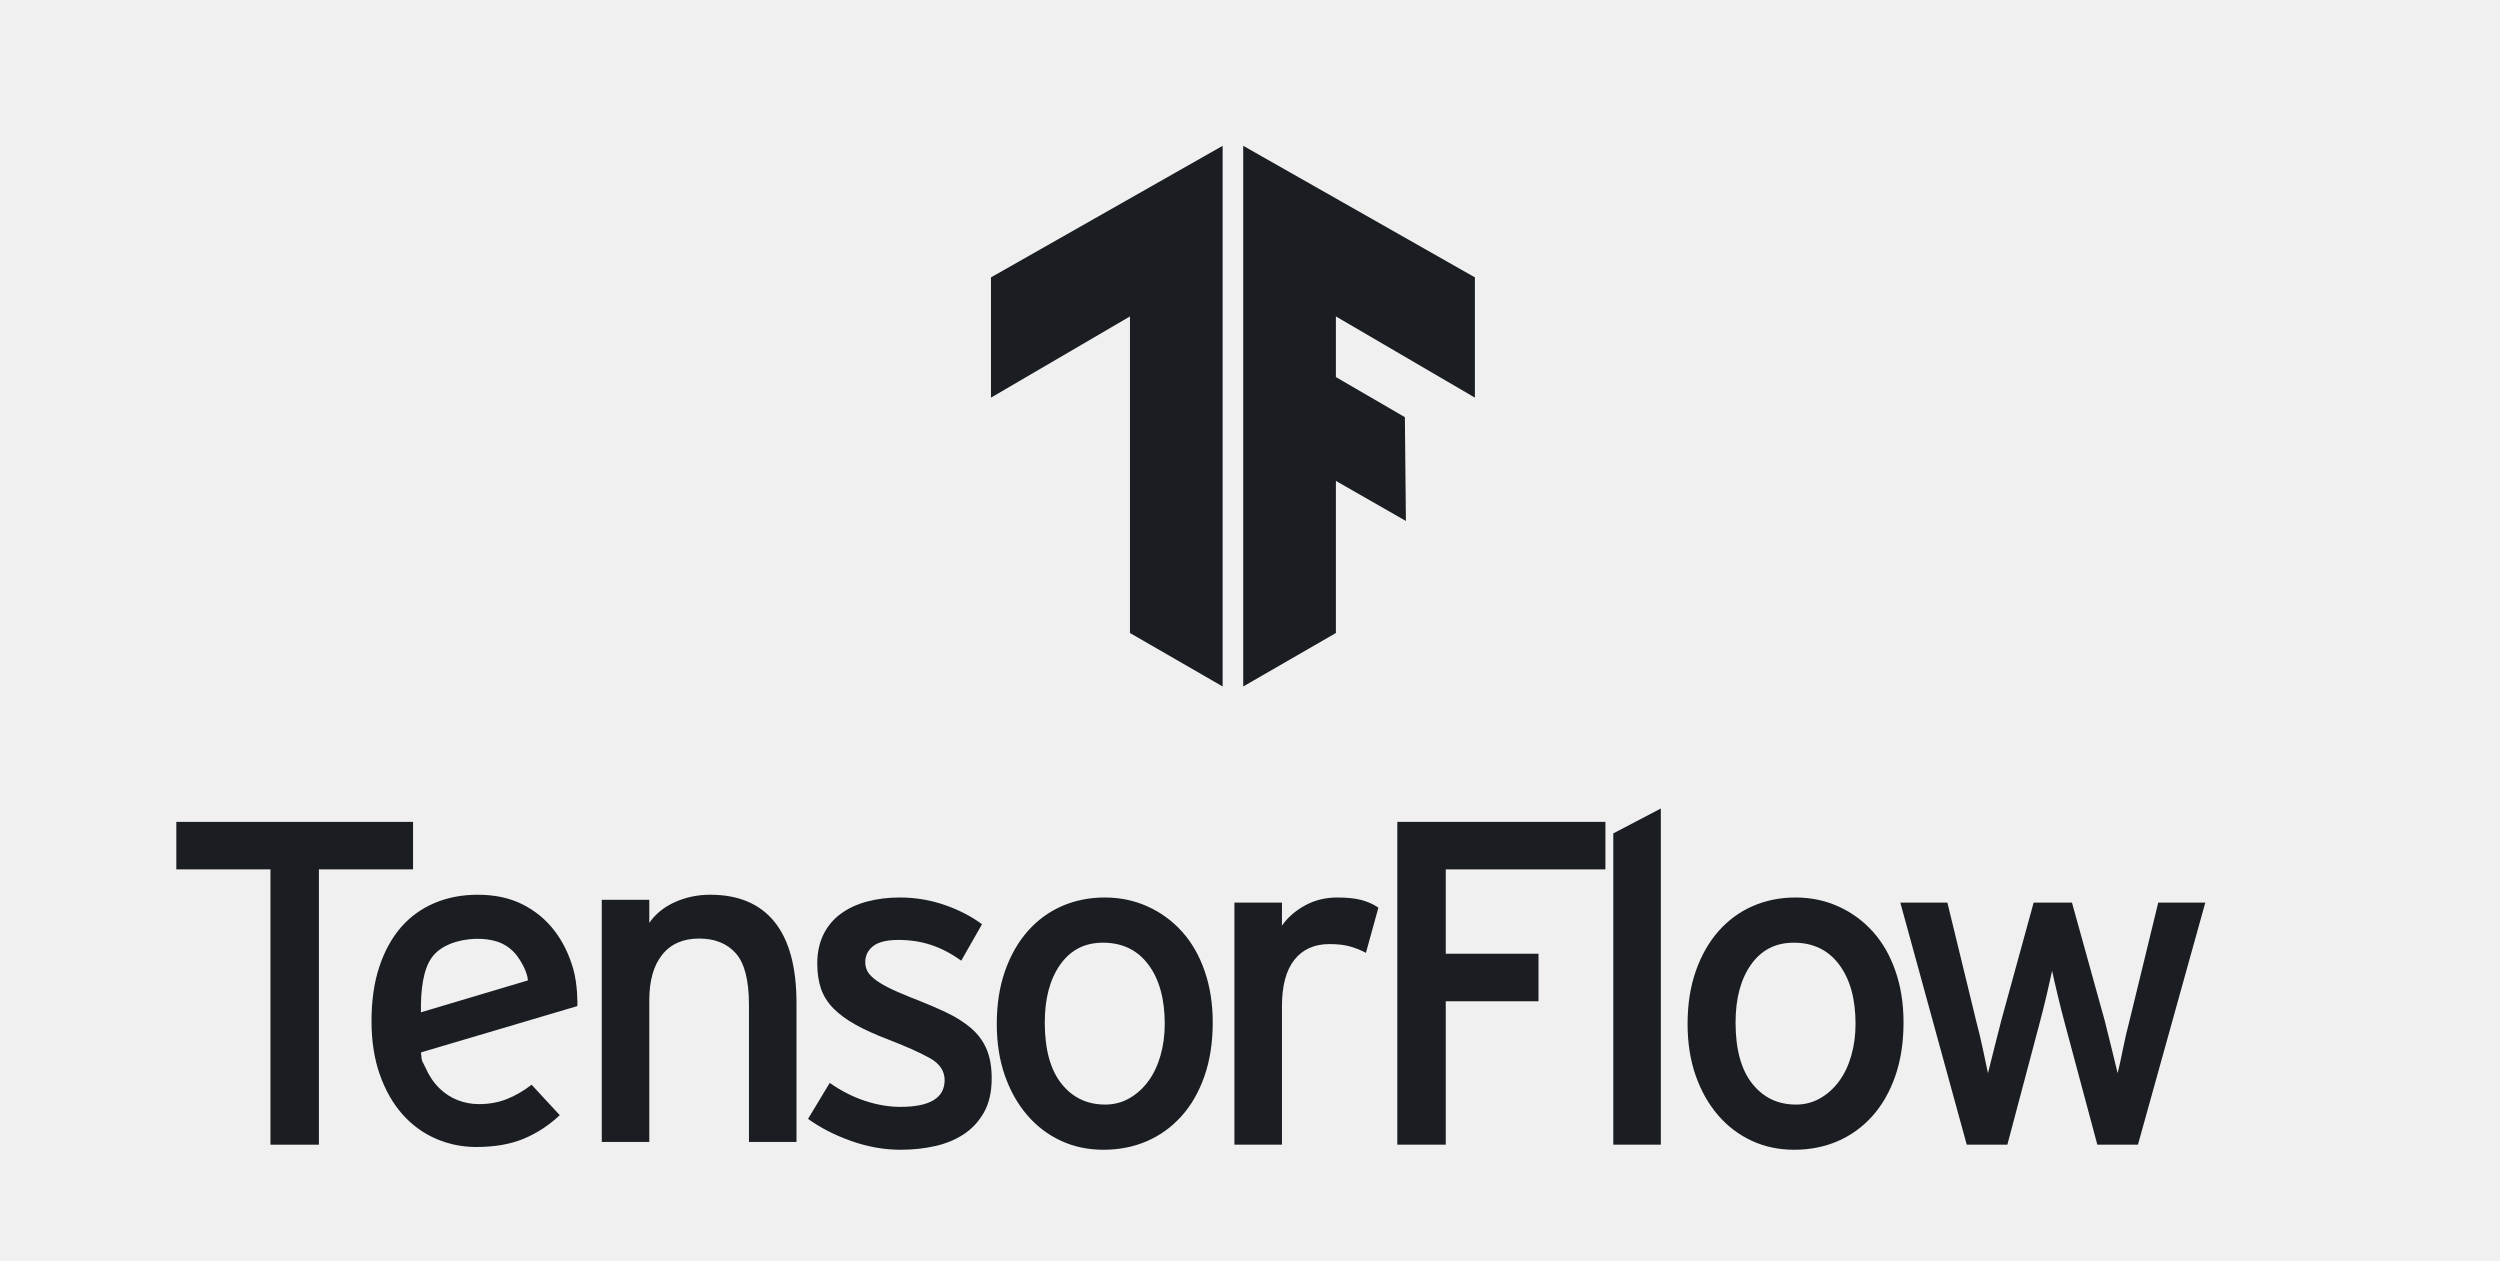
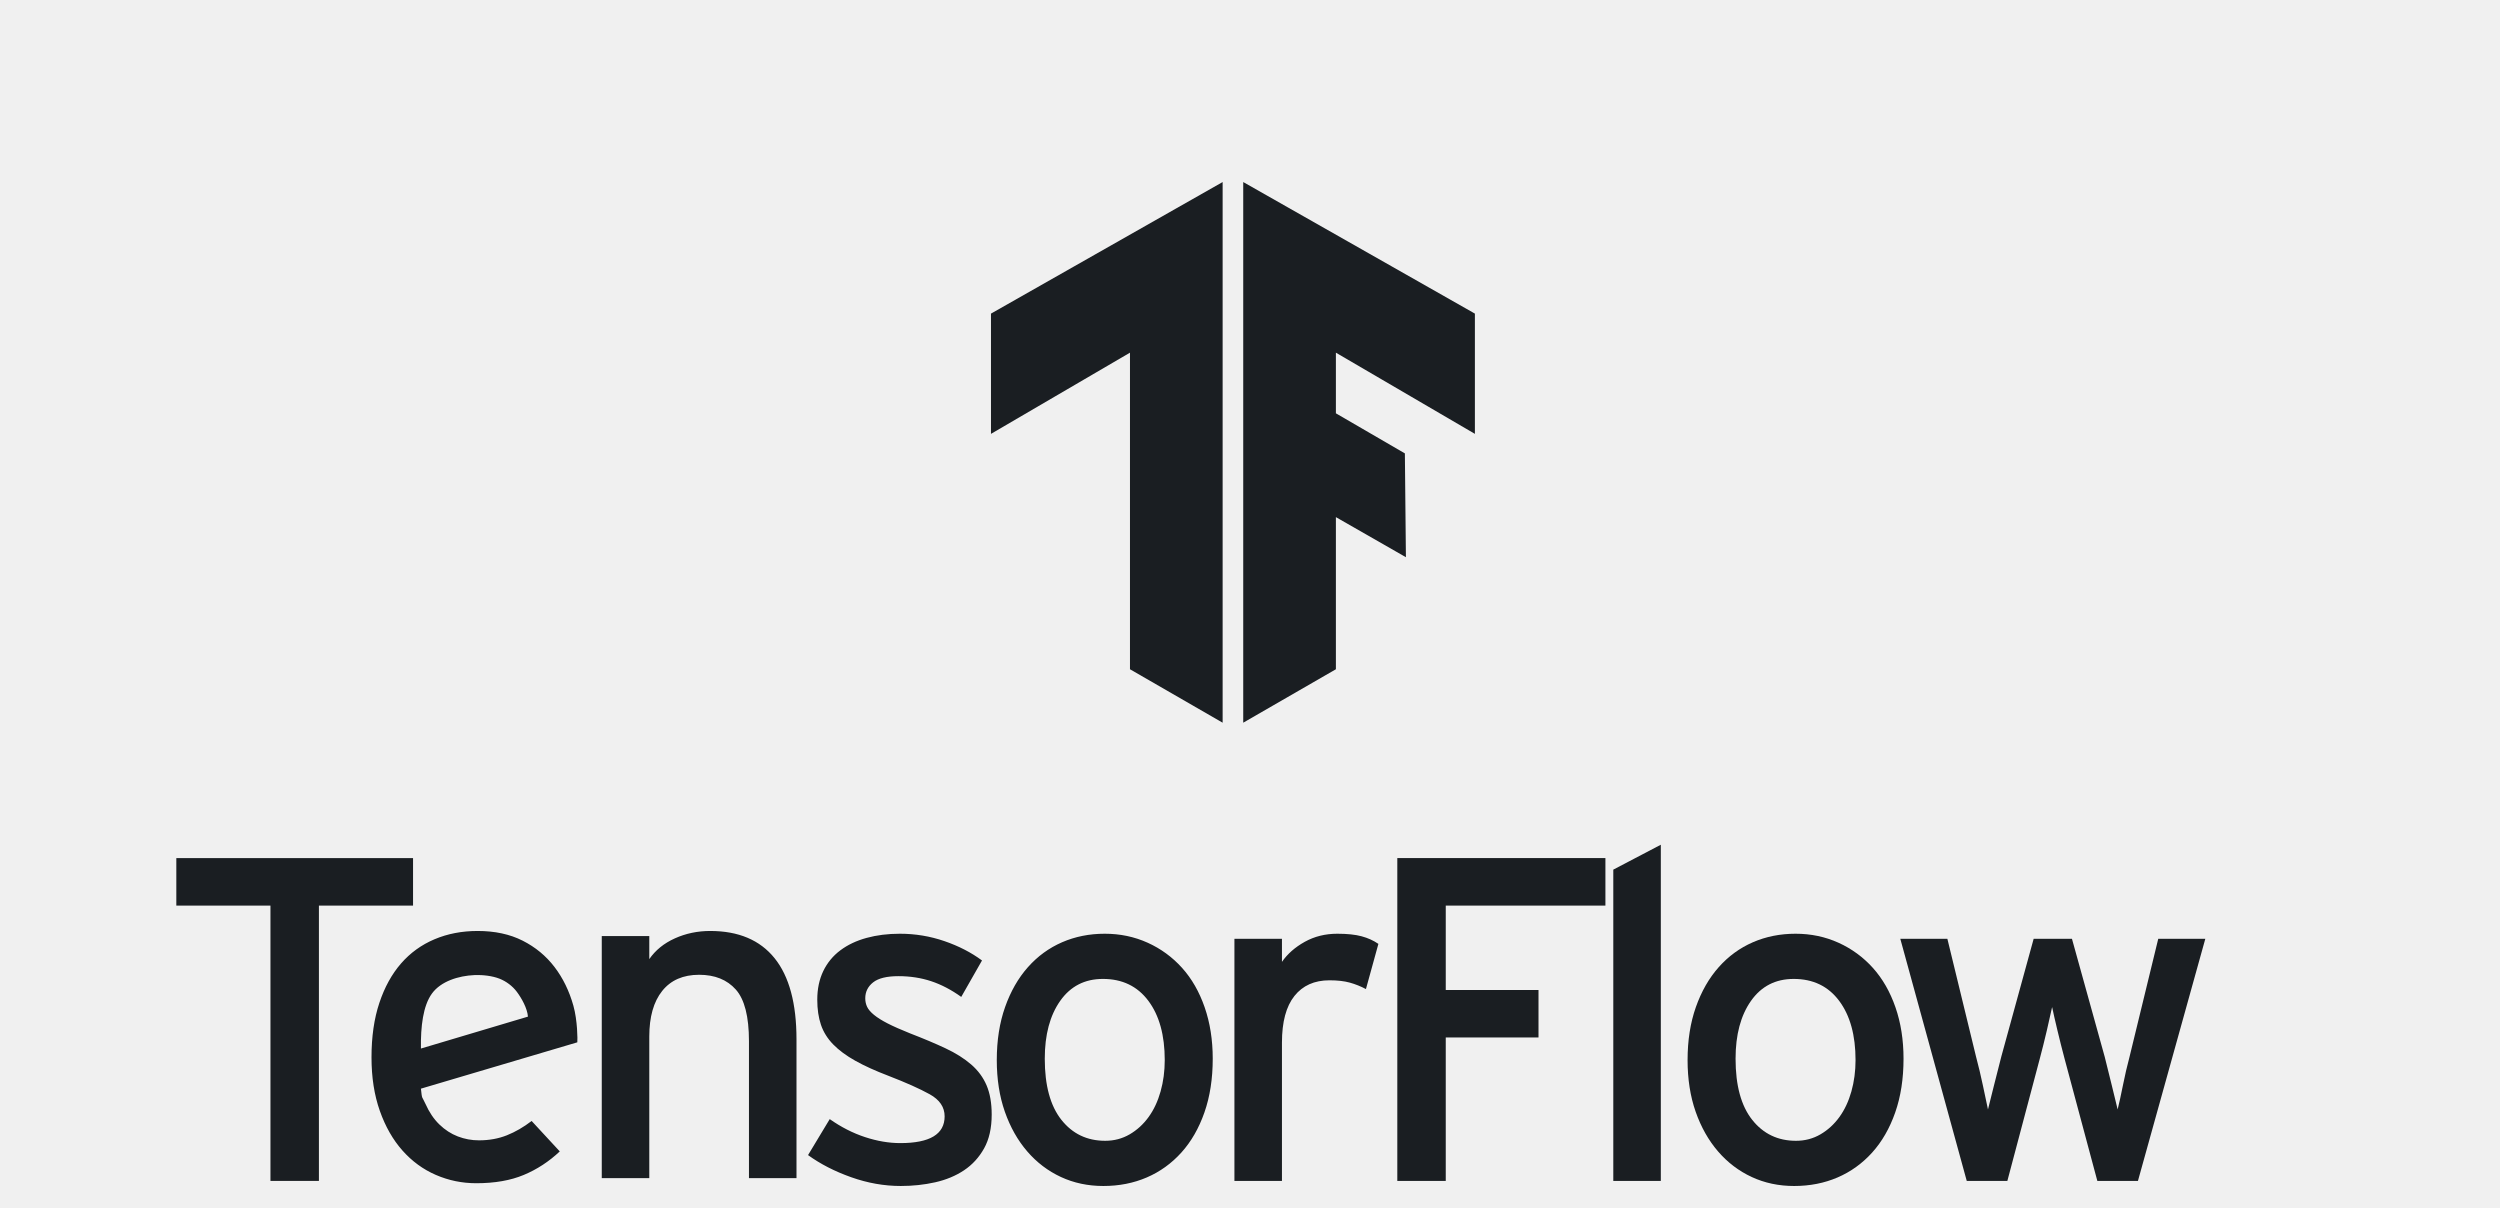
- <svg xmlns="http://www.w3.org/2000/svg" width="1035" height="522" viewBox="0 0 1035 522" fill="none">
-   <path d="M132.031 359.919V473.899H111.971V359.919H73V340.254H171.002V359.919H132.031Z" fill="#1A1E22" />
-   <path d="M237.381 401.352C239.1 407.462 239.135 415.504 239.009 416.523L174.265 435.706C174.774 440.543 174.626 438.582 176.154 442.018C177.682 445.455 179.593 448.287 181.885 450.514C184.178 452.741 186.724 454.397 189.526 455.478C192.329 456.56 195.31 457.111 198.315 457.101C202.517 457.101 206.37 456.401 209.871 455.002C213.374 453.601 216.781 451.628 220.092 449.083L231.746 461.683C227.289 465.884 222.321 469.13 216.844 471.42C211.369 473.712 204.81 474.857 197.167 474.857C191.309 474.857 185.738 473.712 180.452 471.42C175.166 469.129 170.55 465.756 166.602 461.301C162.654 456.846 159.533 451.374 157.242 444.882C154.949 438.391 153.802 431.009 153.802 422.735C153.802 414.207 154.885 406.698 157.05 400.207C159.215 393.714 162.209 388.273 166.029 383.882C169.85 379.491 174.466 376.15 179.879 373.859C185.292 371.567 191.245 370.422 197.741 370.422C204.873 370.422 211.082 371.758 216.366 374.431C221.652 377.104 226.046 380.732 229.548 385.314C233.051 389.896 235.662 395.243 237.381 401.352ZM218.567 405.883C218.313 402.446 215.939 398.24 213.979 395.624C212.182 393.223 209.605 391.284 206.815 390.183C203.886 389.026 199.907 388.532 196.404 388.687C189.834 388.974 182.525 391.245 178.835 396.314C175.146 401.382 174.13 409.905 174.265 419.097L218.567 405.883ZM310.07 472.757V416.053C310.07 405.871 308.256 398.742 304.626 394.669C300.996 390.596 295.933 388.56 289.437 388.56C282.815 388.56 277.722 390.787 274.155 395.241C270.589 399.696 268.806 405.997 268.806 414.145V472.757H249.13V372.522H268.806V382.069C271.354 378.377 274.887 375.513 279.409 373.477C283.93 371.441 288.802 370.422 294.023 370.422C305.74 370.422 314.623 374.177 320.673 381.686C326.722 389.196 329.747 400.397 329.747 415.289V472.757H310.07ZM410.562 446.407C410.562 452.007 409.51 456.684 407.41 460.439C405.308 464.194 402.539 467.217 399.1 469.508C395.66 471.798 391.681 473.453 387.159 474.472C382.638 475.49 377.894 475.999 372.927 475.999C366.051 475.999 359.205 474.79 352.39 472.372C345.578 469.954 339.625 466.899 334.53 463.207L343.508 448.315C348.22 451.625 353.092 454.106 358.123 455.762C363.153 457.416 368.025 458.243 372.737 458.243C384.963 458.243 391.076 454.553 391.076 447.17C391.076 443.351 389.007 440.297 384.868 438.006C380.729 435.715 375.029 433.169 367.77 430.368C362.421 428.332 357.868 426.264 354.11 424.164C350.354 422.063 347.297 419.804 344.941 417.386C342.585 414.967 340.898 412.262 339.878 409.272C338.86 406.28 338.35 402.812 338.35 398.867C338.35 394.412 339.178 390.466 340.834 387.029C342.456 383.634 344.882 380.684 347.902 378.438C350.958 376.146 354.588 374.429 358.791 373.283C362.994 372.137 367.579 371.564 372.546 371.564C378.914 371.564 385.059 372.583 390.98 374.619C396.902 376.656 402.092 379.329 406.55 382.638L397.954 397.721C393.878 394.794 389.739 392.629 385.537 391.229C381.333 389.83 376.812 389.13 371.972 389.13C367.133 389.13 363.63 389.989 361.466 391.706C359.3 393.425 358.218 395.621 358.218 398.293C358.218 399.567 358.473 400.743 358.982 401.826C359.492 402.908 360.446 404.021 361.847 405.167C363.249 406.313 365.127 407.49 367.483 408.699C369.839 409.908 372.928 411.277 376.748 412.804C382.353 414.967 387.256 417.035 391.458 419.009C395.661 420.982 399.195 423.209 402.061 425.691C404.926 428.173 407.06 431.068 408.461 434.378C409.861 437.687 410.562 441.697 410.562 446.407ZM502.072 423.305C502.072 431.578 500.925 438.992 498.633 445.547C496.34 452.103 493.156 457.639 489.081 462.157C485.005 466.676 480.229 470.113 474.754 472.467C469.277 474.822 463.291 475.999 456.796 475.999C450.428 475.999 444.57 474.758 439.221 472.276C433.873 469.794 429.224 466.262 425.275 461.68C421.328 457.097 418.238 451.625 416.01 445.261C413.781 438.897 412.667 431.768 412.667 423.877C412.667 415.731 413.813 408.412 416.106 401.921C418.397 395.43 421.55 389.925 425.562 385.406C429.573 380.888 434.285 377.451 439.699 375.097C445.112 372.742 451.002 371.564 457.369 371.564C463.737 371.564 469.659 372.806 475.136 375.288C480.553 377.727 485.401 381.271 489.368 385.693C493.379 390.147 496.499 395.589 498.728 402.017C500.957 408.444 502.072 415.54 502.072 423.305ZM482.204 423.877C482.204 413.568 479.944 405.39 475.422 399.343C470.901 393.297 464.628 390.274 456.605 390.274C449.091 390.274 443.201 393.297 438.934 399.343C434.668 405.39 432.534 413.377 432.534 423.305C432.534 434.378 434.827 442.81 439.412 448.602C443.996 454.393 450.046 457.289 457.561 457.289C461.253 457.289 464.628 456.398 467.685 454.617C470.741 452.835 473.353 450.448 475.517 447.456C477.683 444.465 479.338 440.933 480.484 436.86C481.63 432.787 482.204 428.46 482.204 423.877ZM565.496 394.475C563.37 393.345 561.128 392.449 558.81 391.802C556.517 391.166 553.715 390.848 550.404 390.848C544.164 390.848 539.324 393.011 535.885 397.339C532.446 401.667 530.728 408.094 530.728 416.622V473.899H511.05V373.665H530.728V383.211C533.019 379.901 536.172 377.133 540.184 374.905C544.195 372.678 548.684 371.564 553.651 371.564C557.726 371.564 561.07 371.915 563.681 372.615C566.292 373.314 568.616 374.365 570.653 375.765L565.496 394.475Z" fill="#1A1E22" />
-   <path d="M598.544 359.919V394.858H636.942V414.522H598.542V473.9H578.485V340.253H664.642V359.919H598.544ZM667.903 473.9V345.027L687.58 334.717V473.9H667.903ZM788.062 423.306C788.062 431.578 786.915 438.992 784.622 445.547C782.331 452.103 779.147 457.639 775.072 462.158C770.996 466.676 766.22 470.113 760.744 472.467C755.267 474.822 749.281 476 742.786 476C736.418 476 730.56 474.758 725.211 472.277C719.862 469.795 715.213 466.263 711.265 461.681C707.317 457.098 704.228 451.626 702 445.262C699.771 438.897 698.657 431.769 698.657 423.878C698.657 415.732 699.803 408.413 702.096 401.922C704.388 395.431 707.54 389.925 711.552 385.407C715.563 380.888 720.276 377.451 725.689 375.097C731.101 372.742 736.992 371.565 743.36 371.565C749.728 371.565 755.649 372.806 761.125 375.288C766.543 377.727 771.391 381.272 775.357 385.693C779.369 390.148 782.49 395.589 784.719 402.018C786.947 408.445 788.062 415.541 788.062 423.306ZM768.194 423.878C768.194 413.568 765.933 405.39 761.412 399.344C756.891 393.298 750.619 390.275 742.595 390.275C735.081 390.275 729.191 393.298 724.924 399.344C720.658 405.39 718.524 413.378 718.524 423.306C718.524 434.379 720.817 442.811 725.402 448.603C729.987 454.393 736.036 457.29 743.55 457.29C747.244 457.29 750.619 456.399 753.676 454.617C756.732 452.835 759.343 450.448 761.508 447.457C763.673 444.466 765.329 440.934 766.475 436.861C767.621 432.788 768.194 428.46 768.194 423.878ZM885.108 473.9H868.297L854.733 423.306C853.694 419.405 852.707 415.491 851.773 411.564C850.817 407.555 850.085 404.34 849.576 401.922C848.879 405.175 848.146 408.421 847.379 411.659C846.452 415.619 845.465 419.566 844.418 423.496L831.045 473.901H814.234L786.725 373.665H806.211L818.055 422.351C819.113 426.334 820.068 430.345 820.92 434.378C821.811 438.579 822.512 441.889 823.021 444.307L825.505 434.379C826.524 430.306 827.543 426.296 828.562 422.351L841.933 373.665H857.791L871.354 422.541C872.378 426.509 873.365 430.487 874.314 434.474C875.269 438.483 876.066 441.761 876.703 444.307C877.339 441.761 878.072 438.42 878.899 434.283C879.697 430.277 880.62 426.298 881.669 422.351L893.514 373.665H913L885.108 473.9Z" fill="#1A1E22" />
-   <mask id="mask0_2201_36" style="mask-type:luminance" maskUnits="userSpaceOnUse" x="514" y="60" width="97" height="225">
-     <path d="M610.604 114.834L514.696 60.365V284.197L553.059 262.069V199.09L582.045 215.686L581.618 172.707L553.059 156.111V131.004L610.604 164.621V114.834Z" fill="white" />
+ <svg xmlns="http://www.w3.org/2000/svg" width="1035" height="500" viewBox="0 0 1035 500" fill="none">
+   <path d="M132.031 374.919V488.899H111.971V374.919H73V355.254H171.002V374.919H132.031Z" fill="#1A1E22" />
+   <path d="M237.381 416.352C239.1 422.462 239.135 430.504 239.009 431.523L174.265 450.706C174.774 455.543 174.626 453.582 176.154 457.018C177.682 460.455 179.593 463.287 181.885 465.514C184.178 467.741 186.724 469.397 189.526 470.478C192.329 471.56 195.31 472.111 198.315 472.101C202.517 472.101 206.37 471.401 209.871 470.002C213.374 468.601 216.781 466.628 220.092 464.083L231.746 476.683C227.289 480.884 222.321 484.13 216.844 486.42C211.369 488.712 204.81 489.857 197.167 489.857C191.309 489.857 185.738 488.712 180.452 486.42C175.166 484.129 170.55 480.756 166.602 476.301C162.654 471.846 159.533 466.374 157.242 459.882C154.949 453.391 153.802 446.009 153.802 437.735C153.802 429.207 154.885 421.698 157.05 415.207C159.215 408.714 162.209 403.273 166.029 398.882C169.85 394.491 174.466 391.15 179.879 388.859C185.292 386.567 191.245 385.422 197.741 385.422C204.873 385.422 211.082 386.758 216.366 389.431C221.652 392.104 226.046 395.732 229.548 400.314C233.051 404.896 235.662 410.243 237.381 416.352ZM218.567 420.883C218.313 417.446 215.939 413.24 213.979 410.624C212.182 408.223 209.605 406.284 206.815 405.183C203.886 404.026 199.907 403.532 196.404 403.687C189.834 403.974 182.525 406.245 178.835 411.314C175.146 416.382 174.13 424.905 174.265 434.097L218.567 420.883ZM310.07 487.757V431.053C310.07 420.871 308.256 413.742 304.626 409.669C300.996 405.596 295.933 403.56 289.437 403.56C282.815 403.56 277.722 405.787 274.155 410.241C270.589 414.696 268.806 420.997 268.806 429.145V487.757H249.13V387.522H268.806V397.069C271.354 393.377 274.887 390.513 279.409 388.477C283.93 386.441 288.802 385.422 294.023 385.422C305.74 385.422 314.623 389.177 320.673 396.686C326.722 404.196 329.747 415.397 329.747 430.289V487.757H310.07ZM410.562 461.407C410.562 467.007 409.51 471.684 407.41 475.439C405.308 479.194 402.539 482.217 399.1 484.508C395.66 486.798 391.681 488.453 387.159 489.472C382.638 490.49 377.894 490.999 372.927 490.999C366.051 490.999 359.205 489.79 352.39 487.372C345.578 484.954 339.625 481.899 334.53 478.207L343.508 463.315C348.22 466.625 353.092 469.106 358.123 470.762C363.153 472.416 368.025 473.243 372.737 473.243C384.963 473.243 391.076 469.553 391.076 462.17C391.076 458.351 389.007 455.297 384.868 453.006C380.729 450.715 375.029 448.169 367.77 445.368C362.421 443.332 357.868 441.264 354.11 439.164C350.354 437.063 347.297 434.804 344.941 432.386C342.585 429.967 340.898 427.262 339.878 424.272C338.86 421.28 338.35 417.812 338.35 413.867C338.35 409.412 339.178 405.466 340.834 402.029C342.456 398.634 344.882 395.684 347.902 393.438C350.958 391.146 354.588 389.429 358.791 388.283C362.994 387.137 367.579 386.564 372.546 386.564C378.914 386.564 385.059 387.583 390.98 389.619C396.902 391.656 402.092 394.329 406.55 397.638L397.954 412.721C393.878 409.794 389.739 407.629 385.537 406.229C381.333 404.83 376.812 404.13 371.972 404.13C367.133 404.13 363.63 404.989 361.466 406.706C359.3 408.425 358.218 410.621 358.218 413.293C358.218 414.567 358.473 415.743 358.982 416.826C359.492 417.908 360.446 419.021 361.847 420.167C363.249 421.313 365.127 422.49 367.483 423.699C369.839 424.908 372.928 426.277 376.748 427.804C382.353 429.967 387.256 432.035 391.458 434.009C395.661 435.982 399.195 438.209 402.061 440.691C404.926 443.173 407.06 446.068 408.461 449.378C409.861 452.687 410.562 456.697 410.562 461.407ZM502.072 438.305C502.072 446.578 500.925 453.992 498.633 460.547C496.34 467.103 493.156 472.639 489.081 477.157C485.005 481.676 480.229 485.113 474.754 487.467C469.277 489.822 463.291 490.999 456.796 490.999C450.428 490.999 444.57 489.758 439.221 487.276C433.873 484.794 429.224 481.262 425.275 476.68C421.328 472.097 418.238 466.625 416.01 460.261C413.781 453.897 412.667 446.768 412.667 438.877C412.667 430.731 413.813 423.412 416.106 416.921C418.397 410.43 421.55 404.925 425.562 400.406C429.573 395.888 434.285 392.451 439.699 390.097C445.112 387.742 451.002 386.564 457.369 386.564C463.737 386.564 469.659 387.806 475.136 390.288C480.553 392.727 485.401 396.271 489.368 400.693C493.379 405.147 496.499 410.589 498.728 417.017C500.957 423.444 502.072 430.54 502.072 438.305ZM482.204 438.877C482.204 428.568 479.944 420.39 475.422 414.343C470.901 408.297 464.628 405.274 456.605 405.274C449.091 405.274 443.201 408.297 438.934 414.343C434.668 420.39 432.534 428.377 432.534 438.305C432.534 449.378 434.827 457.81 439.412 463.602C443.996 469.393 450.046 472.289 457.561 472.289C461.253 472.289 464.628 471.398 467.685 469.617C470.741 467.835 473.353 465.448 475.517 462.456C477.683 459.465 479.338 455.933 480.484 451.86C481.63 447.787 482.204 443.46 482.204 438.877ZM565.496 409.475C563.37 408.345 561.128 407.449 558.81 406.802C556.517 406.166 553.715 405.848 550.404 405.848C544.164 405.848 539.324 408.011 535.885 412.339C532.446 416.667 530.728 423.094 530.728 431.622V488.899H511.05V388.665H530.728V398.211C533.019 394.901 536.172 392.133 540.184 389.905C544.195 387.678 548.684 386.564 553.651 386.564C557.726 386.564 561.07 386.915 563.681 387.615C566.292 388.314 568.616 389.365 570.653 390.765L565.496 409.475Z" fill="#1A1E22" />
+   <path d="M598.544 374.919V409.858H636.942V429.522H598.542V488.9H578.485V355.253H664.642V374.919H598.544ZM667.903 488.9V360.027L687.58 349.717V488.9H667.903ZM788.062 438.306C788.062 446.578 786.915 453.992 784.622 460.547C782.331 467.103 779.147 472.639 775.072 477.158C770.996 481.676 766.22 485.113 760.744 487.467C755.267 489.822 749.281 491 742.786 491C736.418 491 730.56 489.758 725.211 487.277C719.862 484.795 715.213 481.263 711.265 476.681C707.317 472.098 704.228 466.626 702 460.262C699.771 453.897 698.657 446.769 698.657 438.878C698.657 430.732 699.803 423.413 702.096 416.922C704.388 410.431 707.54 404.925 711.552 400.407C715.563 395.888 720.276 392.451 725.689 390.097C731.101 387.742 736.992 386.565 743.36 386.565C749.728 386.565 755.649 387.806 761.125 390.288C766.543 392.727 771.391 396.272 775.357 400.693C779.369 405.148 782.49 410.589 784.719 417.018C786.947 423.445 788.062 430.541 788.062 438.306ZM768.194 438.878C768.194 428.568 765.933 420.39 761.412 414.344C756.891 408.298 750.619 405.275 742.595 405.275C735.081 405.275 729.191 408.298 724.924 414.344C720.658 420.39 718.524 428.378 718.524 438.306C718.524 449.379 720.817 457.811 725.402 463.603C729.987 469.393 736.036 472.29 743.55 472.29C747.244 472.29 750.619 471.399 753.676 469.617C756.732 467.835 759.343 465.448 761.508 462.457C763.673 459.466 765.329 455.934 766.475 451.861C767.621 447.788 768.194 443.46 768.194 438.878ZM885.108 488.9H868.297L854.733 438.306C853.694 434.405 852.707 430.491 851.773 426.564C850.817 422.555 850.085 419.34 849.576 416.922C848.879 420.175 848.146 423.421 847.379 426.659C846.452 430.619 845.465 434.566 844.418 438.496L831.045 488.901H814.234L786.725 388.665H806.211L818.055 437.351C819.113 441.334 820.068 445.345 820.92 449.378C821.811 453.579 822.512 456.889 823.021 459.307L825.505 449.379C826.524 445.306 827.543 441.296 828.562 437.351L841.933 388.665H857.791L871.354 437.541C872.378 441.509 873.365 445.487 874.314 449.474C875.269 453.483 876.066 456.761 876.703 459.307C877.339 456.761 878.072 453.42 878.899 449.283C879.697 445.277 880.62 441.298 881.669 437.351L893.514 388.665H913L885.108 488.9Z" fill="#1A1E22" />
+   <mask id="mask0_2201_36" style="mask-type:luminance" maskUnits="userSpaceOnUse" x="514" y="75" width="97" height="225">
+     <path d="M610.604 129.834L514.696 75.365V299.197L553.059 277.069V214.09L582.045 230.686L581.618 187.707L553.059 171.111V146.004L610.604 179.621V129.834Z" fill="white" />
  </mask>
  <g mask="url(#mask0_2201_36)">
-     <path d="M401.312 59.515H636.604V284.623H401.312V59.515Z" fill="#1A1E22" />
+     <path d="M401.312 74.515H636.604V299.623H401.312V74.515Z" fill="#1A1E22" />
  </g>
-   <mask id="mask1_2201_36" style="mask-type:luminance" maskUnits="userSpaceOnUse" x="410" y="60" width="97" height="225">
-     <path d="M410.264 114.834L506.171 60.365V284.197L467.808 262.069V131.004L410.264 164.621V114.834Z" fill="white" />
+   <mask id="mask1_2201_36" style="mask-type:luminance" maskUnits="userSpaceOnUse" x="410" y="75" width="97" height="225">
+     <path d="M410.264 129.834L506.171 75.365V299.197L467.808 277.069V146.004L410.264 179.621V129.834Z" fill="white" />
  </mask>
  <g mask="url(#mask1_2201_36)">
-     <path d="M400.033 59.515H635.326V284.623H400.033V59.515Z" fill="#1A1E22" />
+     <path d="M400.033 74.515H635.326V299.623H400.033V74.515Z" fill="#1A1E22" />
  </g>
</svg>
